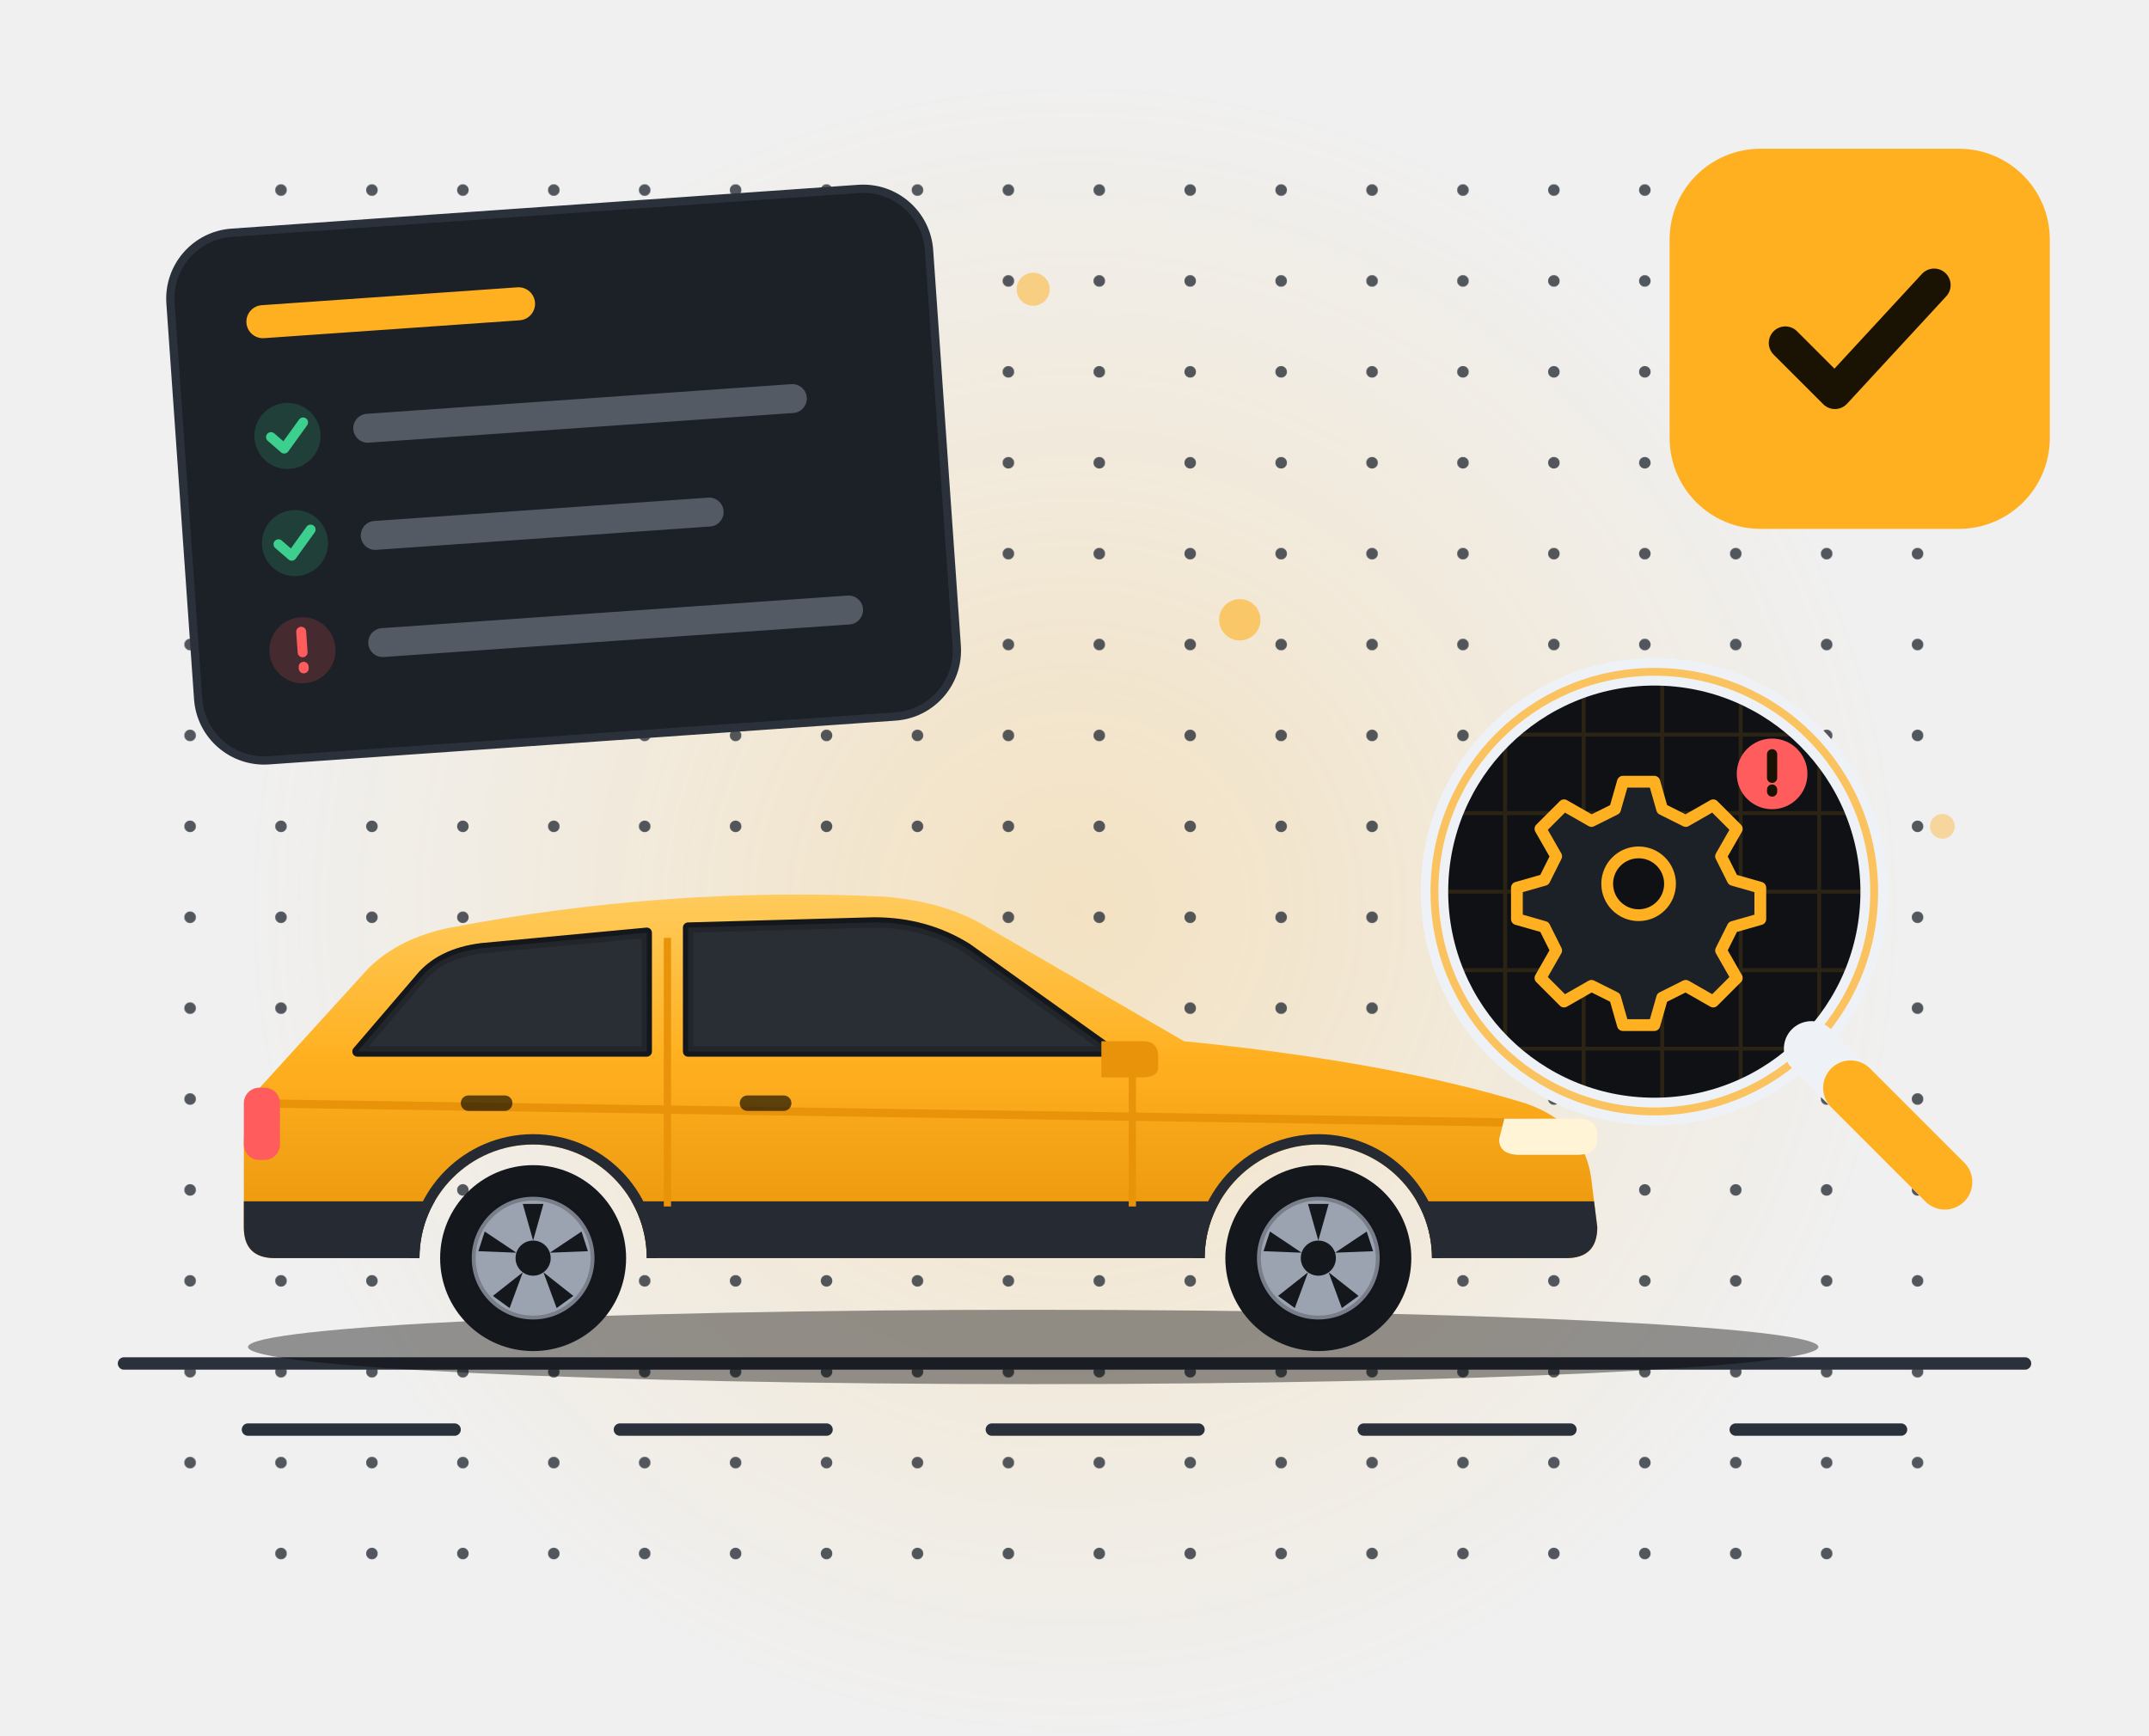
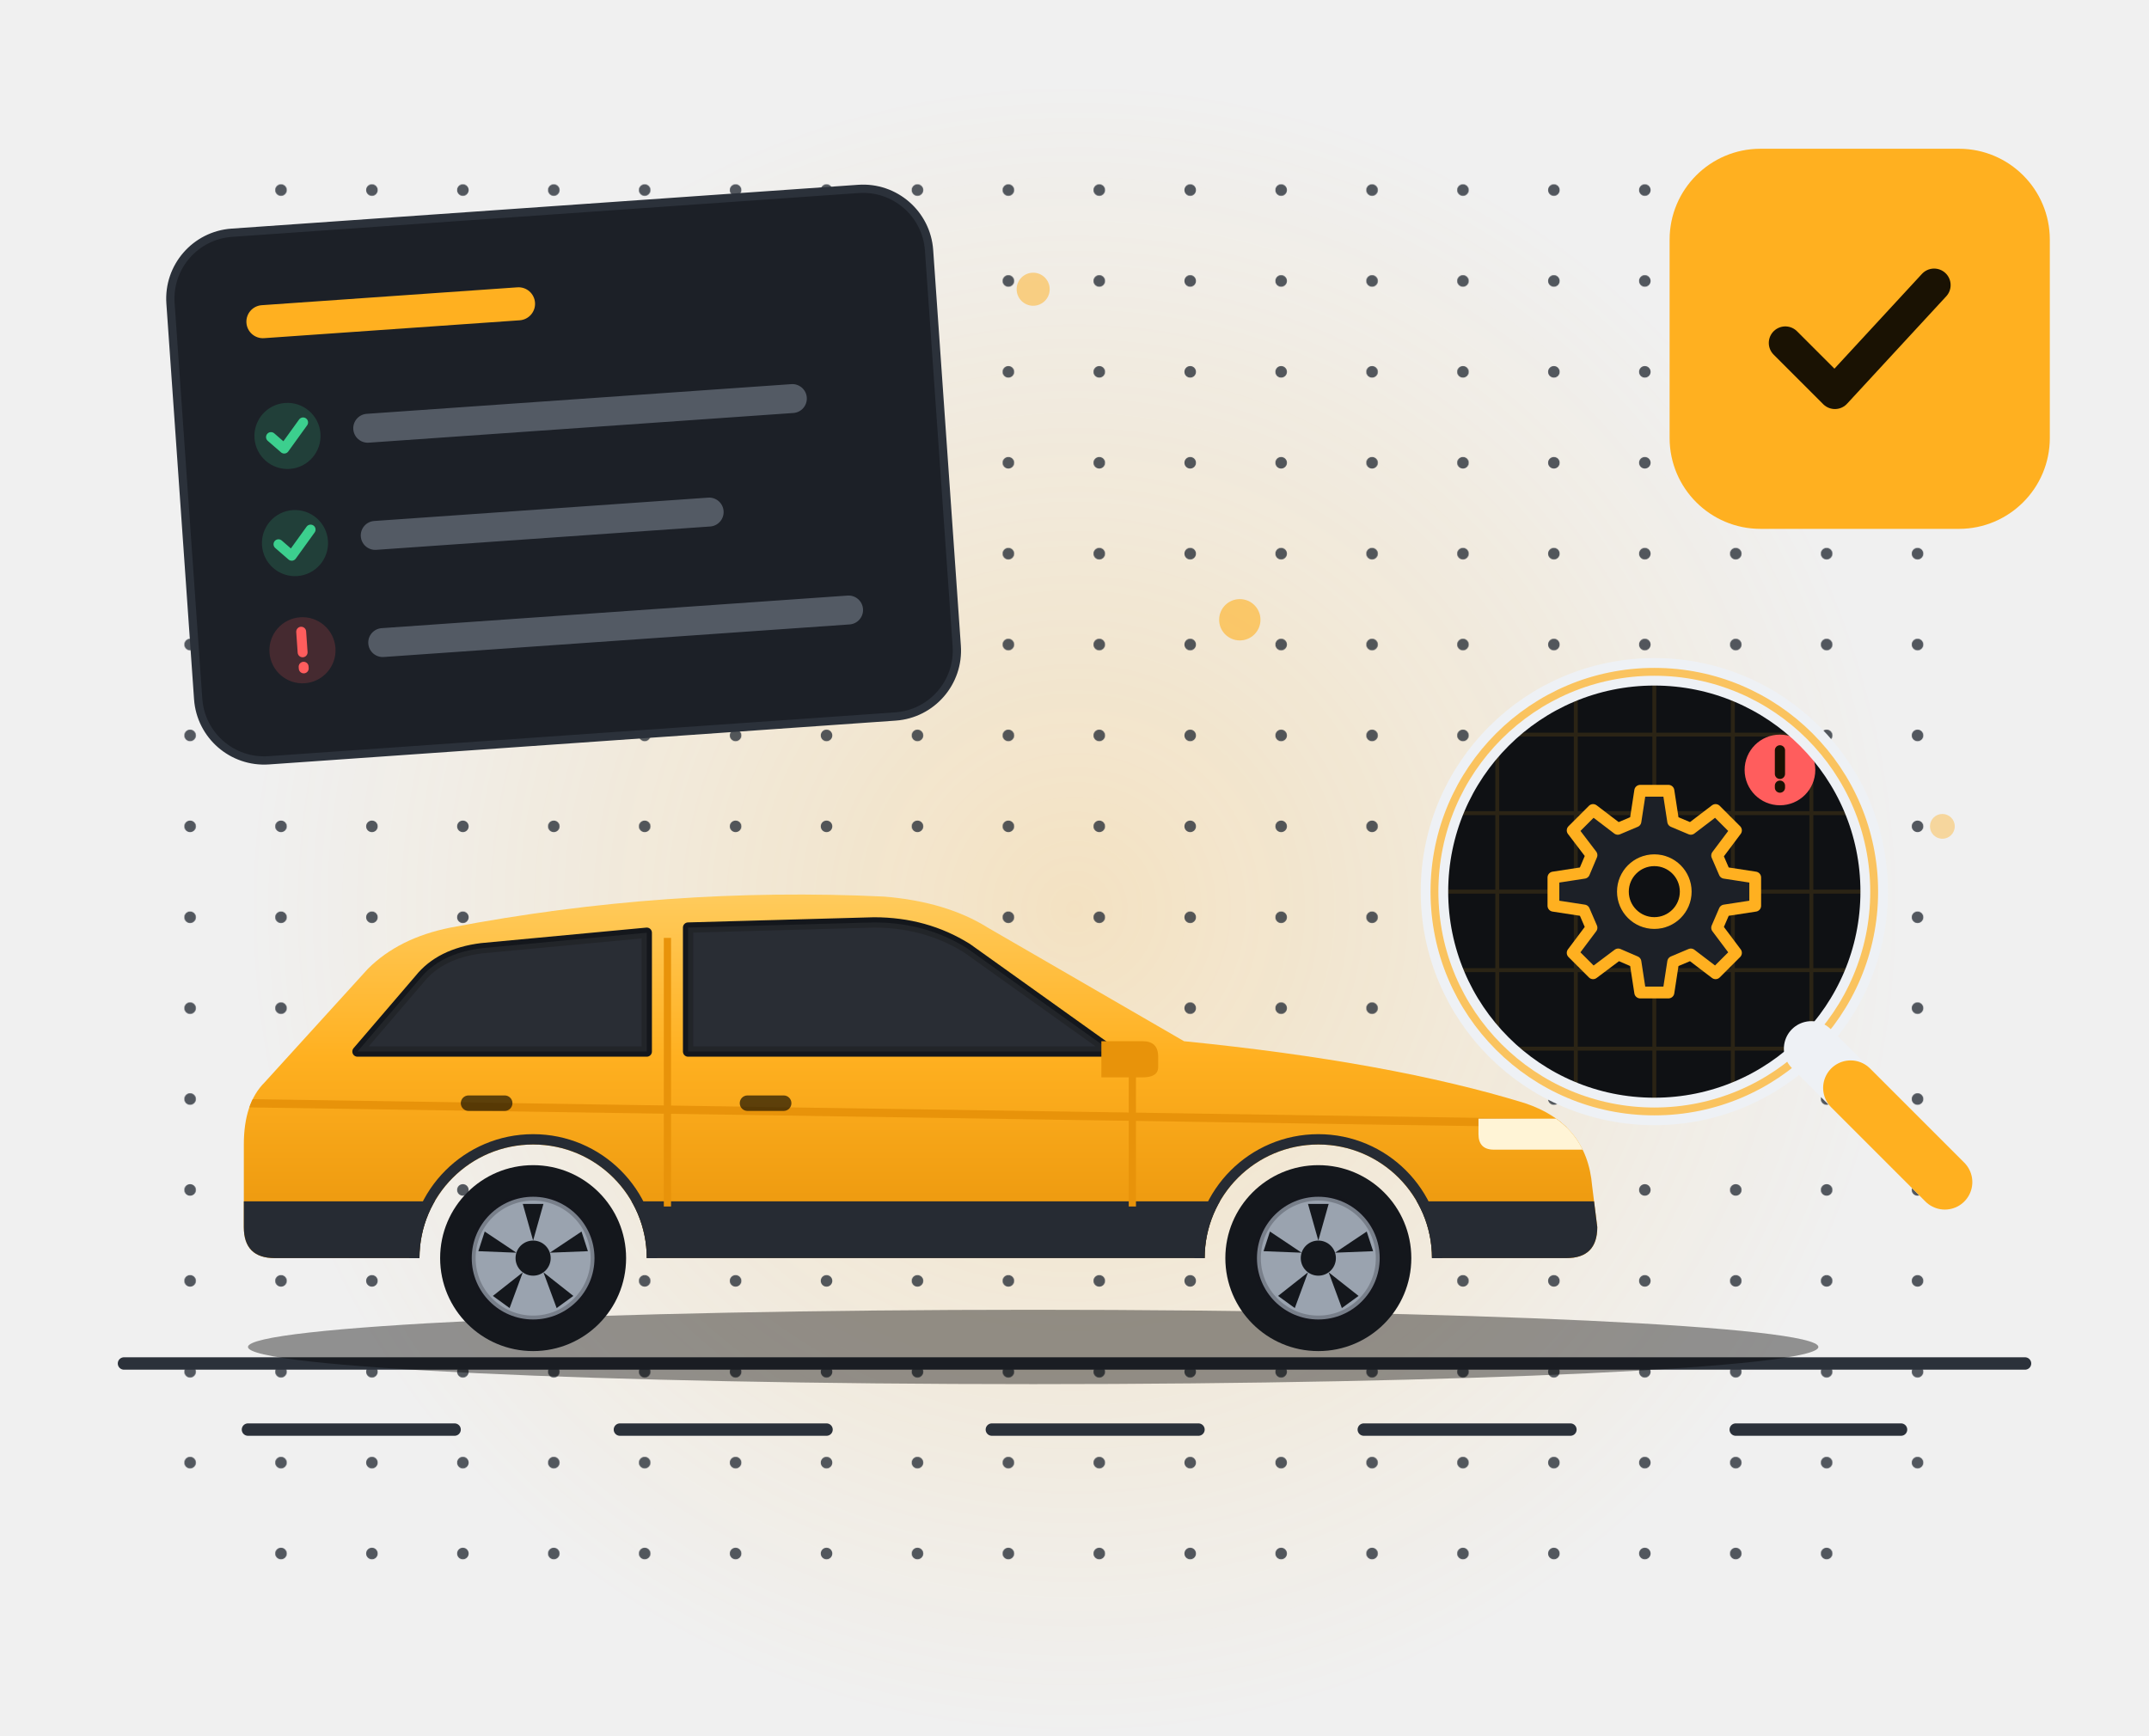
<svg xmlns="http://www.w3.org/2000/svg" viewBox="0 0 520 420" fill="none">
  <defs>
    <radialGradient id="glow" cx="50%" cy="50%" r="50%">
      <stop offset="0" stop-color="#ffb020" stop-opacity=".22" />
      <stop offset="1" stop-color="#ffb020" stop-opacity="0" />
    </radialGradient>
    <pattern id="dots" width="22" height="22" patternUnits="userSpaceOnUse">
      <circle cx="2" cy="2" r="1.4" fill="#2b313a" />
    </pattern>
    <clipPath id="lens">
      <circle cx="334" cy="244" r="56" />
    </clipPath>
  </defs>
  <circle cx="260" cy="220" r="200" fill="url(#glow)" />
  <rect x="40" y="40" width="440" height="340" rx="40" fill="url(#dots)" opacity=".8" />
  <path d="M30 330h460" stroke="#2b313a" stroke-width="3" stroke-linecap="round" />
  <path d="M60 346h50M150 346h50M240 346h50M330 346h50M420 346h40" stroke="#2b313a" stroke-width="3" stroke-linecap="round" />
  <ellipse cx="250" cy="326" rx="190" ry="9" fill="#000" opacity=".4" />
  <g transform="translate(24 172) scale(1.25)">
    <defs>
      <linearGradient id="hc-paint" x1="0" y1="0" x2="0" y2="1">
        <stop offset="0" stop-color="#ffcb5c" />
        <stop offset=".45" stop-color="#ffb020" />
        <stop offset="1" stop-color="#e8930a" />
      </linearGradient>
      <clipPath id="hc-clip">
        <path d="M34 106Q28 106 28 100L28 84Q28 76 32 72L52 50Q58 44 68 42Q110 34 152 36Q164 37 172 42L210 64Q250 68 276 76Q288 80 289 92L290 100Q290 106 284 106L258 106A22 22 0 0 0 214 106L106 106A22 22 0 0 0 62 106Z" />
      </clipPath>
    </defs>
    <path d="M34 106Q28 106 28 100L28 84Q28 76 32 72L52 50Q58 44 68 42Q110 34 152 36Q164 37 172 42L210 64Q250 68 276 76Q288 80 289 92L290 100Q290 106 284 106L258 106A22 22 0 0 0 214 106L106 106A22 22 0 0 0 62 106Z" fill="url(#hc-paint)" />
    <g clip-path="url(#hc-clip)">
      <rect x="0" y="95" width="320" height="20" fill="#262b33" />
      <circle cx="84" cy="106" r="24" fill="#262b33" />
      <circle cx="236" cy="106" r="24" fill="#262b33" />
      <path d="M28 76L290 80" stroke="#e8930a" stroke-width="1.6" />
      <path d="M110 44v52" stroke="#e8930a" stroke-width="1.4" />
      <path d="M200 66v30" stroke="#e8930a" stroke-width="1.4" />
+       <path d="M267 79H330V85H270Q267 85 267 82Z" fill="#fff4d6" />
+       <rect x="-10" y="73" width="36" height="14" rx="3" fill="#ff5d5d" />
    </g>
    <path d="M50 66L62 52Q66 47 74 46L106 43L106 66Z" fill="#1c2027" stroke="#14171c" stroke-width="2" stroke-linejoin="round" />
    <path d="M114 42L150 41Q160 41 168 46L196 66L114 66Z" fill="#1c2027" stroke="#14171c" stroke-width="2" stroke-linejoin="round" />
    <path d="M50 66L62 52Q66 47 74 46L106 43L106 66Z" fill="#fff" fill-opacity=".06" />
    <path d="M114 42L150 41Q160 41 168 46L196 66L114 66Z" fill="#fff" fill-opacity=".06" />
    <rect x="70" y="74.5" width="10" height="3" rx="1.5" fill="#1a1203" opacity=".7" />
    <rect x="124" y="74.5" width="10" height="3" rx="1.5" fill="#1a1203" opacity=".7" />
    <path d="M194 64h8q3 0 3 3v2q0 2-3 2h-8z" fill="#e8930a" />
-     <path d="M272 79h14q4 0 4 3v1q0 3-4 3h-11q-4 0-4-3z" fill="#fff4d6" />
-     <rect x="28" y="73" width="7" height="14" rx="3" fill="#ff5d5d" />
    <g transform="translate(84 106)">
      <circle r="18" fill="#14171c" />
      <circle r="11.88" fill="#9aa3af" />
      <g class="spin">
        <path d="M0 -3.4L-2 -10.5h4z" transform="rotate(0)" fill="#14171c" />
        <path d="M0 -3.4L-2 -10.5h4z" transform="rotate(72)" fill="#14171c" />
        <path d="M0 -3.4L-2 -10.5h4z" transform="rotate(144)" fill="#14171c" />
        <path d="M0 -3.4L-2 -10.5h4z" transform="rotate(216)" fill="#14171c" />
        <path d="M0 -3.4L-2 -10.5h4z" transform="rotate(288)" fill="#14171c" />
        <circle r="11.88" fill="none" stroke="#14171c" stroke-opacity=".25" stroke-width="1.5" />
      </g>
      <circle r="3.4" fill="#14171c" />
    </g>
    <g transform="translate(236 106)">
      <circle r="18" fill="#14171c" />
      <circle r="11.88" fill="#9aa3af" />
      <g class="spin">
        <path d="M0 -3.4L-2 -10.5h4z" transform="rotate(0)" fill="#14171c" />
        <path d="M0 -3.4L-2 -10.5h4z" transform="rotate(72)" fill="#14171c" />
        <path d="M0 -3.4L-2 -10.5h4z" transform="rotate(144)" fill="#14171c" />
        <path d="M0 -3.4L-2 -10.5h4z" transform="rotate(216)" fill="#14171c" />
        <path d="M0 -3.4L-2 -10.5h4z" transform="rotate(288)" fill="#14171c" />
        <circle r="11.88" fill="none" stroke="#14171c" stroke-opacity=".25" stroke-width="1.5" />
      </g>
      <circle r="3.4" fill="#14171c" />
    </g>
  </g>
  <g transform="translate(83 -16) scale(.95)">
    <g clip-path="url(#lens)">
      <circle cx="334" cy="244" r="56" fill="#0f1114" />
-       <path d="M276 204h120M276 224h120M276 244h120M276 264h120M276 284h120M296 186v120M316 186v120M336 186v120M356 186v120M376 186v120" stroke="#ffb020" stroke-opacity=".12" stroke-width="1" />
-       <g transform="translate(330 242)" stroke="#ffb020" stroke-width="3" stroke-linejoin="round">
-         <path d="M-4-26h8l2 7 6 3 7-4 6 6-4 7 3 6 7 2v8l-7 2-3 6 4 7-6 6-7-4-6 3-2 7h-8l-2-7-6-3-7 4-6-6 4-7-3-6-7-2v-8l7-2 3-6-4-7 6-6 7 4 6-3z" fill="#1c2027" />
+       <path d="M276 204h120M276 224h120M276 244h120M276 264h120M276 284h120M294 186v120M314 186v120M334 186v120M354 186v120M374 186v120" stroke="#ffb020" stroke-opacity=".12" stroke-width="1" />
+       <g transform="translate(334 244)" stroke="#ffb020" stroke-width="3" stroke-linejoin="round">
+         <path d="M-4.8 -17.9L-3.6 -25.7L3.6 -25.7L4.8 -17.9L9.3 -16.0L15.6 -20.8L20.8 -15.6L16.0 -9.2L17.9 -4.8L25.7 -3.6L25.7 3.6L17.9 4.8L16.0 9.2L20.8 15.6L15.6 20.8L9.3 16.0L4.8 17.9L3.6 25.7L-3.6 25.7L-4.8 17.9L-9.2 16.0L-15.6 20.8L-20.8 15.6L-16.0 9.2L-17.9 4.8L-25.7 3.6L-25.7 -3.6L-17.9 -4.8L-16.0 -9.3L-20.8 -15.6L-15.6 -20.8L-9.3 -16.0Z" fill="#1c2027" />
        <circle r="8" fill="#0f1114" />
      </g>
-       <circle cx="364" cy="214" r="9" fill="#ff5d5d" />
-       <path d="M364 209v6M364 218v.5" stroke="#1a1203" stroke-width="2.6" stroke-linecap="round" />
+       <circle cx="366" cy="213" r="9" fill="#ff5d5d" />
+       <path d="M366 208v6M366 217v.5" stroke="#1a1203" stroke-width="2.6" stroke-linecap="round" />
    </g>
    <circle cx="334" cy="244" r="56" stroke="#eef1f5" stroke-width="7" />
    <circle cx="334" cy="244" r="56" stroke="#ffb020" stroke-width="2" stroke-opacity=".7" />
    <path d="M374 284l34 34" stroke="#eef1f5" stroke-width="14" stroke-linecap="round" />
    <path d="M384 294l24 24" stroke="#ffb020" stroke-width="14" stroke-linecap="round" />
  </g>
  <g transform="rotate(-4 120 110)">
    <rect x="44" y="52" width="184" height="128" rx="16" fill="#1c2027" stroke="#2b313a" stroke-width="2" />
    <rect x="62" y="70" width="70" height="8" rx="4" fill="#ffb020" />
    <circle cx="70" cy="102" r="8" fill="#3ccf8e" fill-opacity=".18" />
    <path d="M66 102l3 3 5-6" stroke="#3ccf8e" stroke-width="2.4" stroke-linecap="round" stroke-linejoin="round" />
    <rect x="86" y="98" width="110" height="7" rx="3.5" fill="#8b95a3" fill-opacity=".5" />
    <circle cx="70" cy="128" r="8" fill="#3ccf8e" fill-opacity=".18" />
    <path d="M66 128l3 3 5-6" stroke="#3ccf8e" stroke-width="2.4" stroke-linecap="round" stroke-linejoin="round" />
    <rect x="86" y="124" width="88" height="7" rx="3.5" fill="#8b95a3" fill-opacity=".5" />
    <circle cx="70" cy="154" r="8" fill="#ff5d5d" fill-opacity=".18" />
    <path d="M70 149.5v5M70 158v.4" stroke="#ff5d5d" stroke-width="2.4" stroke-linecap="round" />
    <rect x="86" y="150" width="120" height="7" rx="3.5" fill="#8b95a3" fill-opacity=".5" />
  </g>
  <g transform="translate(404 36)">
    <rect width="92" height="92" rx="22" fill="#ffb020" />
    <path d="M28 47l12 12 24-26" stroke="#1a1203" stroke-width="8" stroke-linecap="round" stroke-linejoin="round" />
  </g>
  <circle cx="300" cy="150" r="5" fill="#ffb020" opacity=".6" />
  <circle cx="470" cy="200" r="3" fill="#ffb020" opacity=".4" />
  <circle cx="250" cy="70" r="4" fill="#ffb020" opacity=".5" />
</svg>
